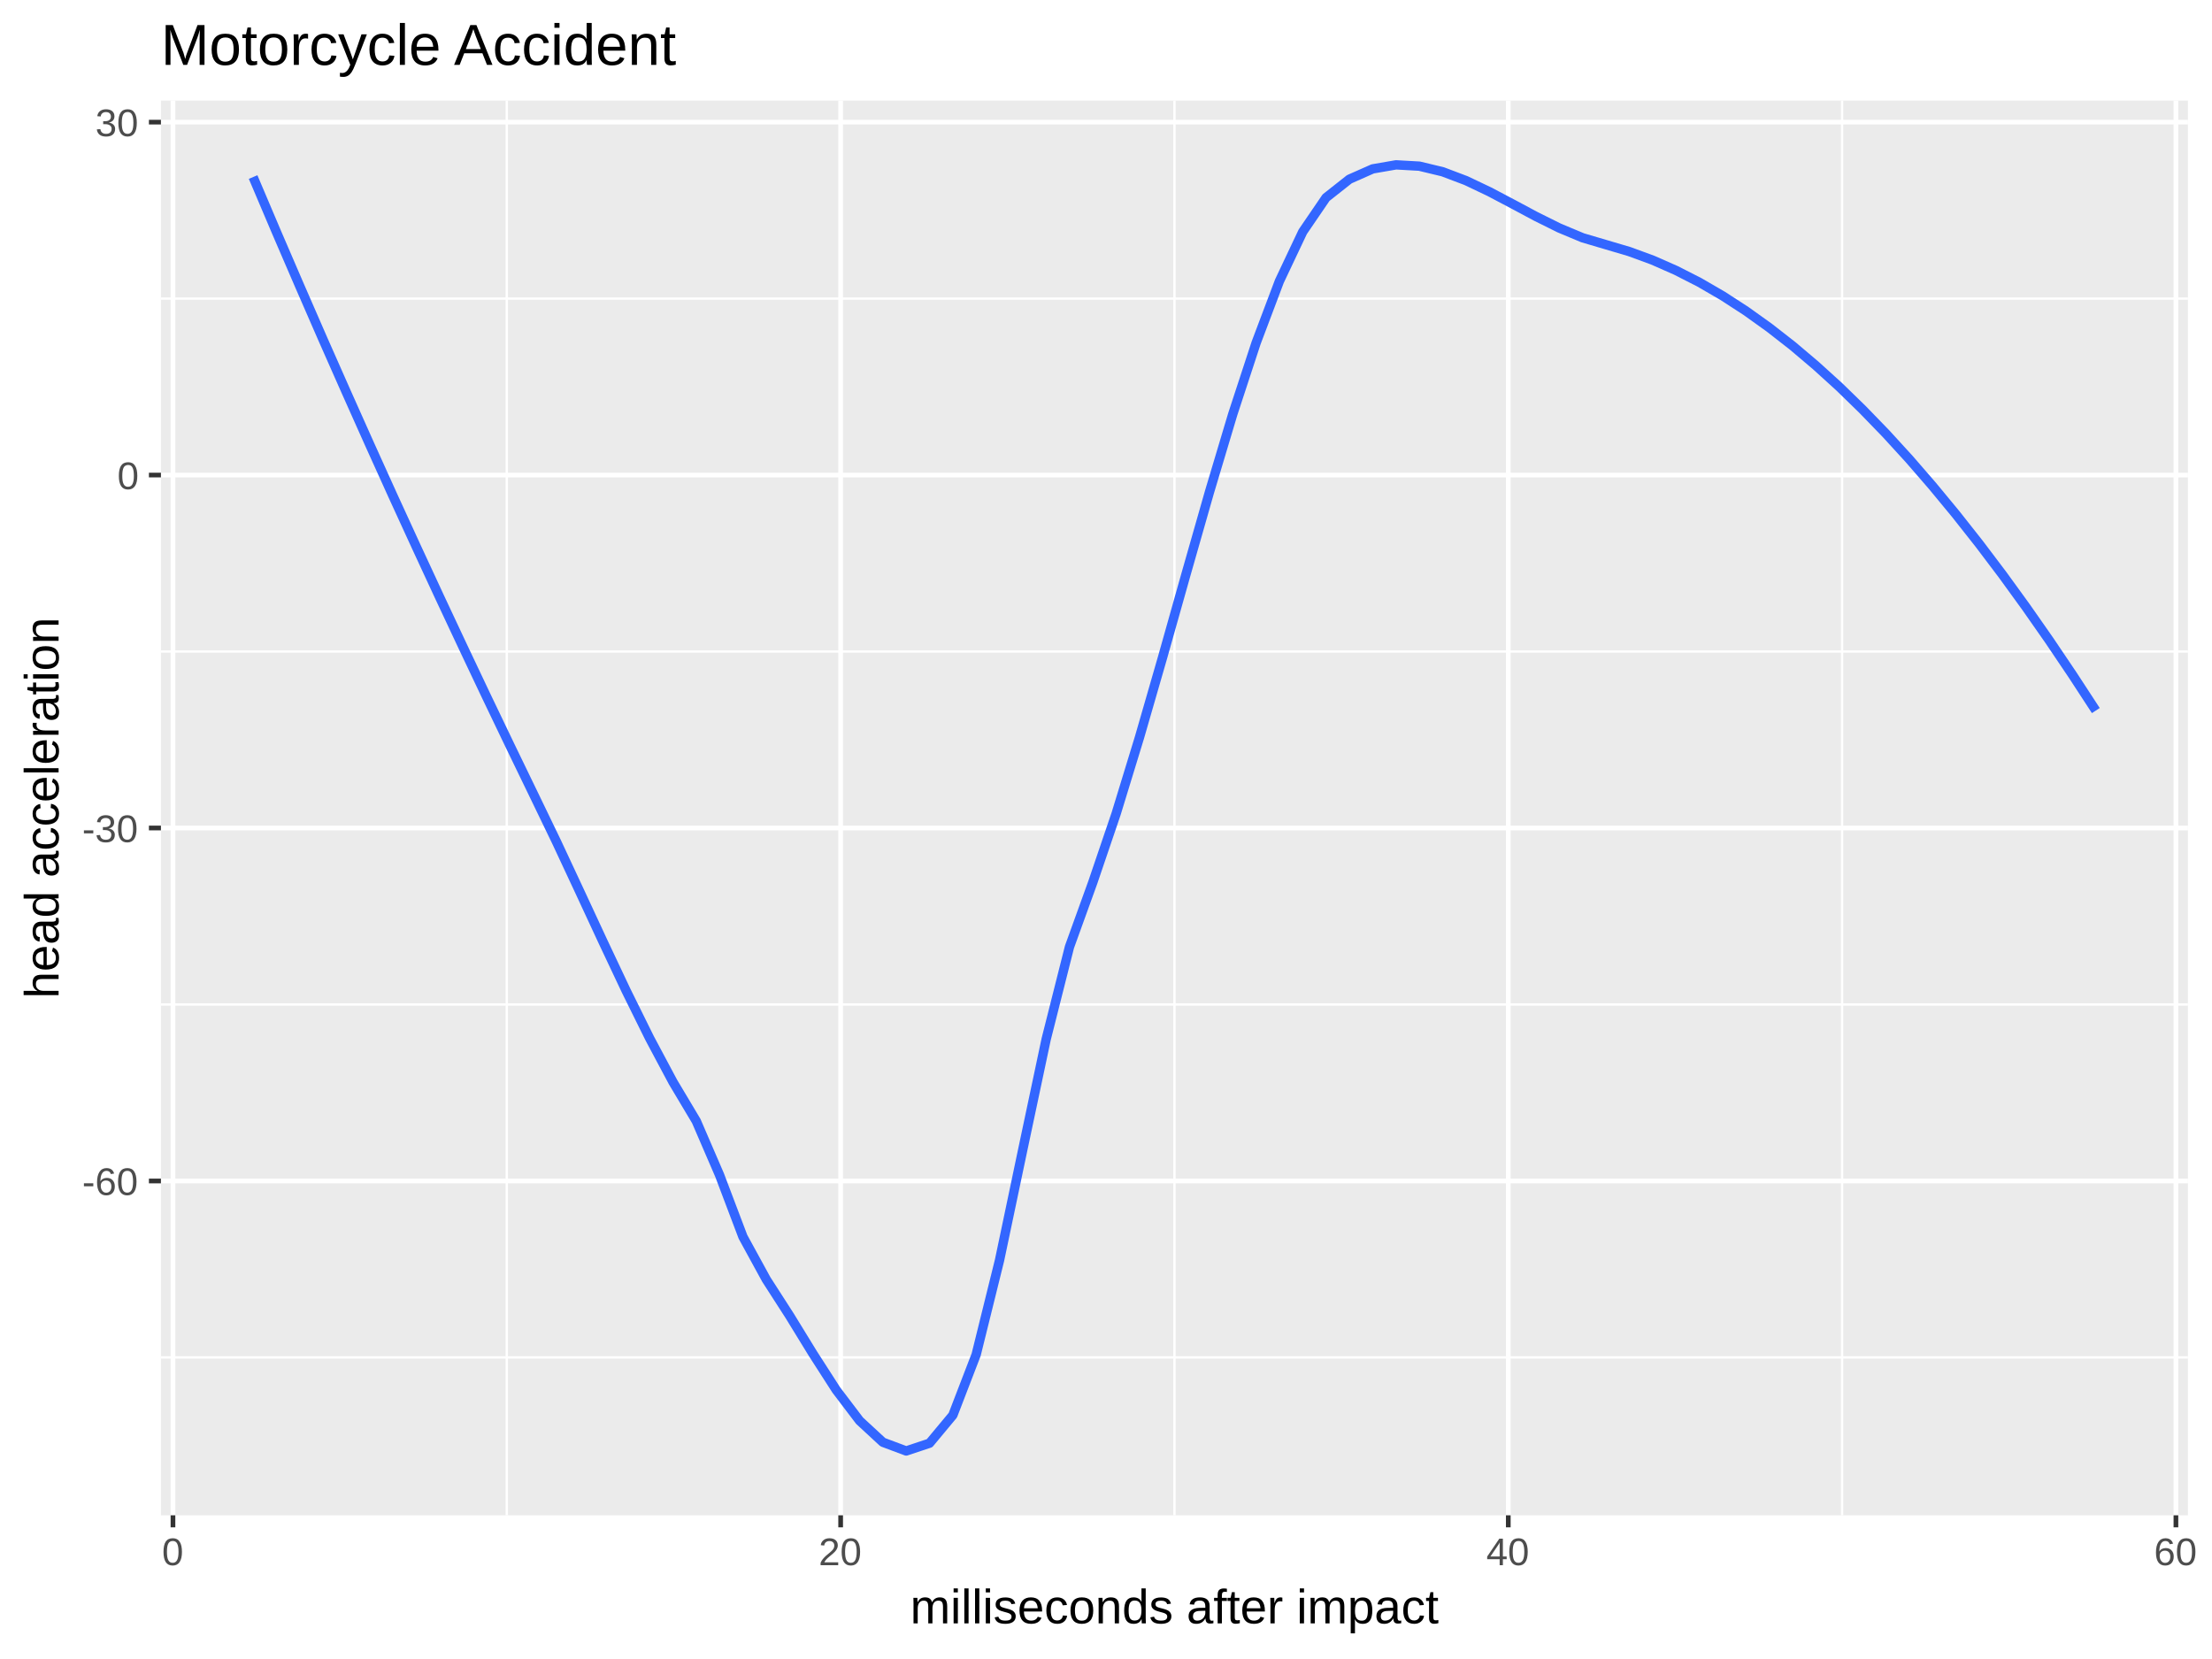
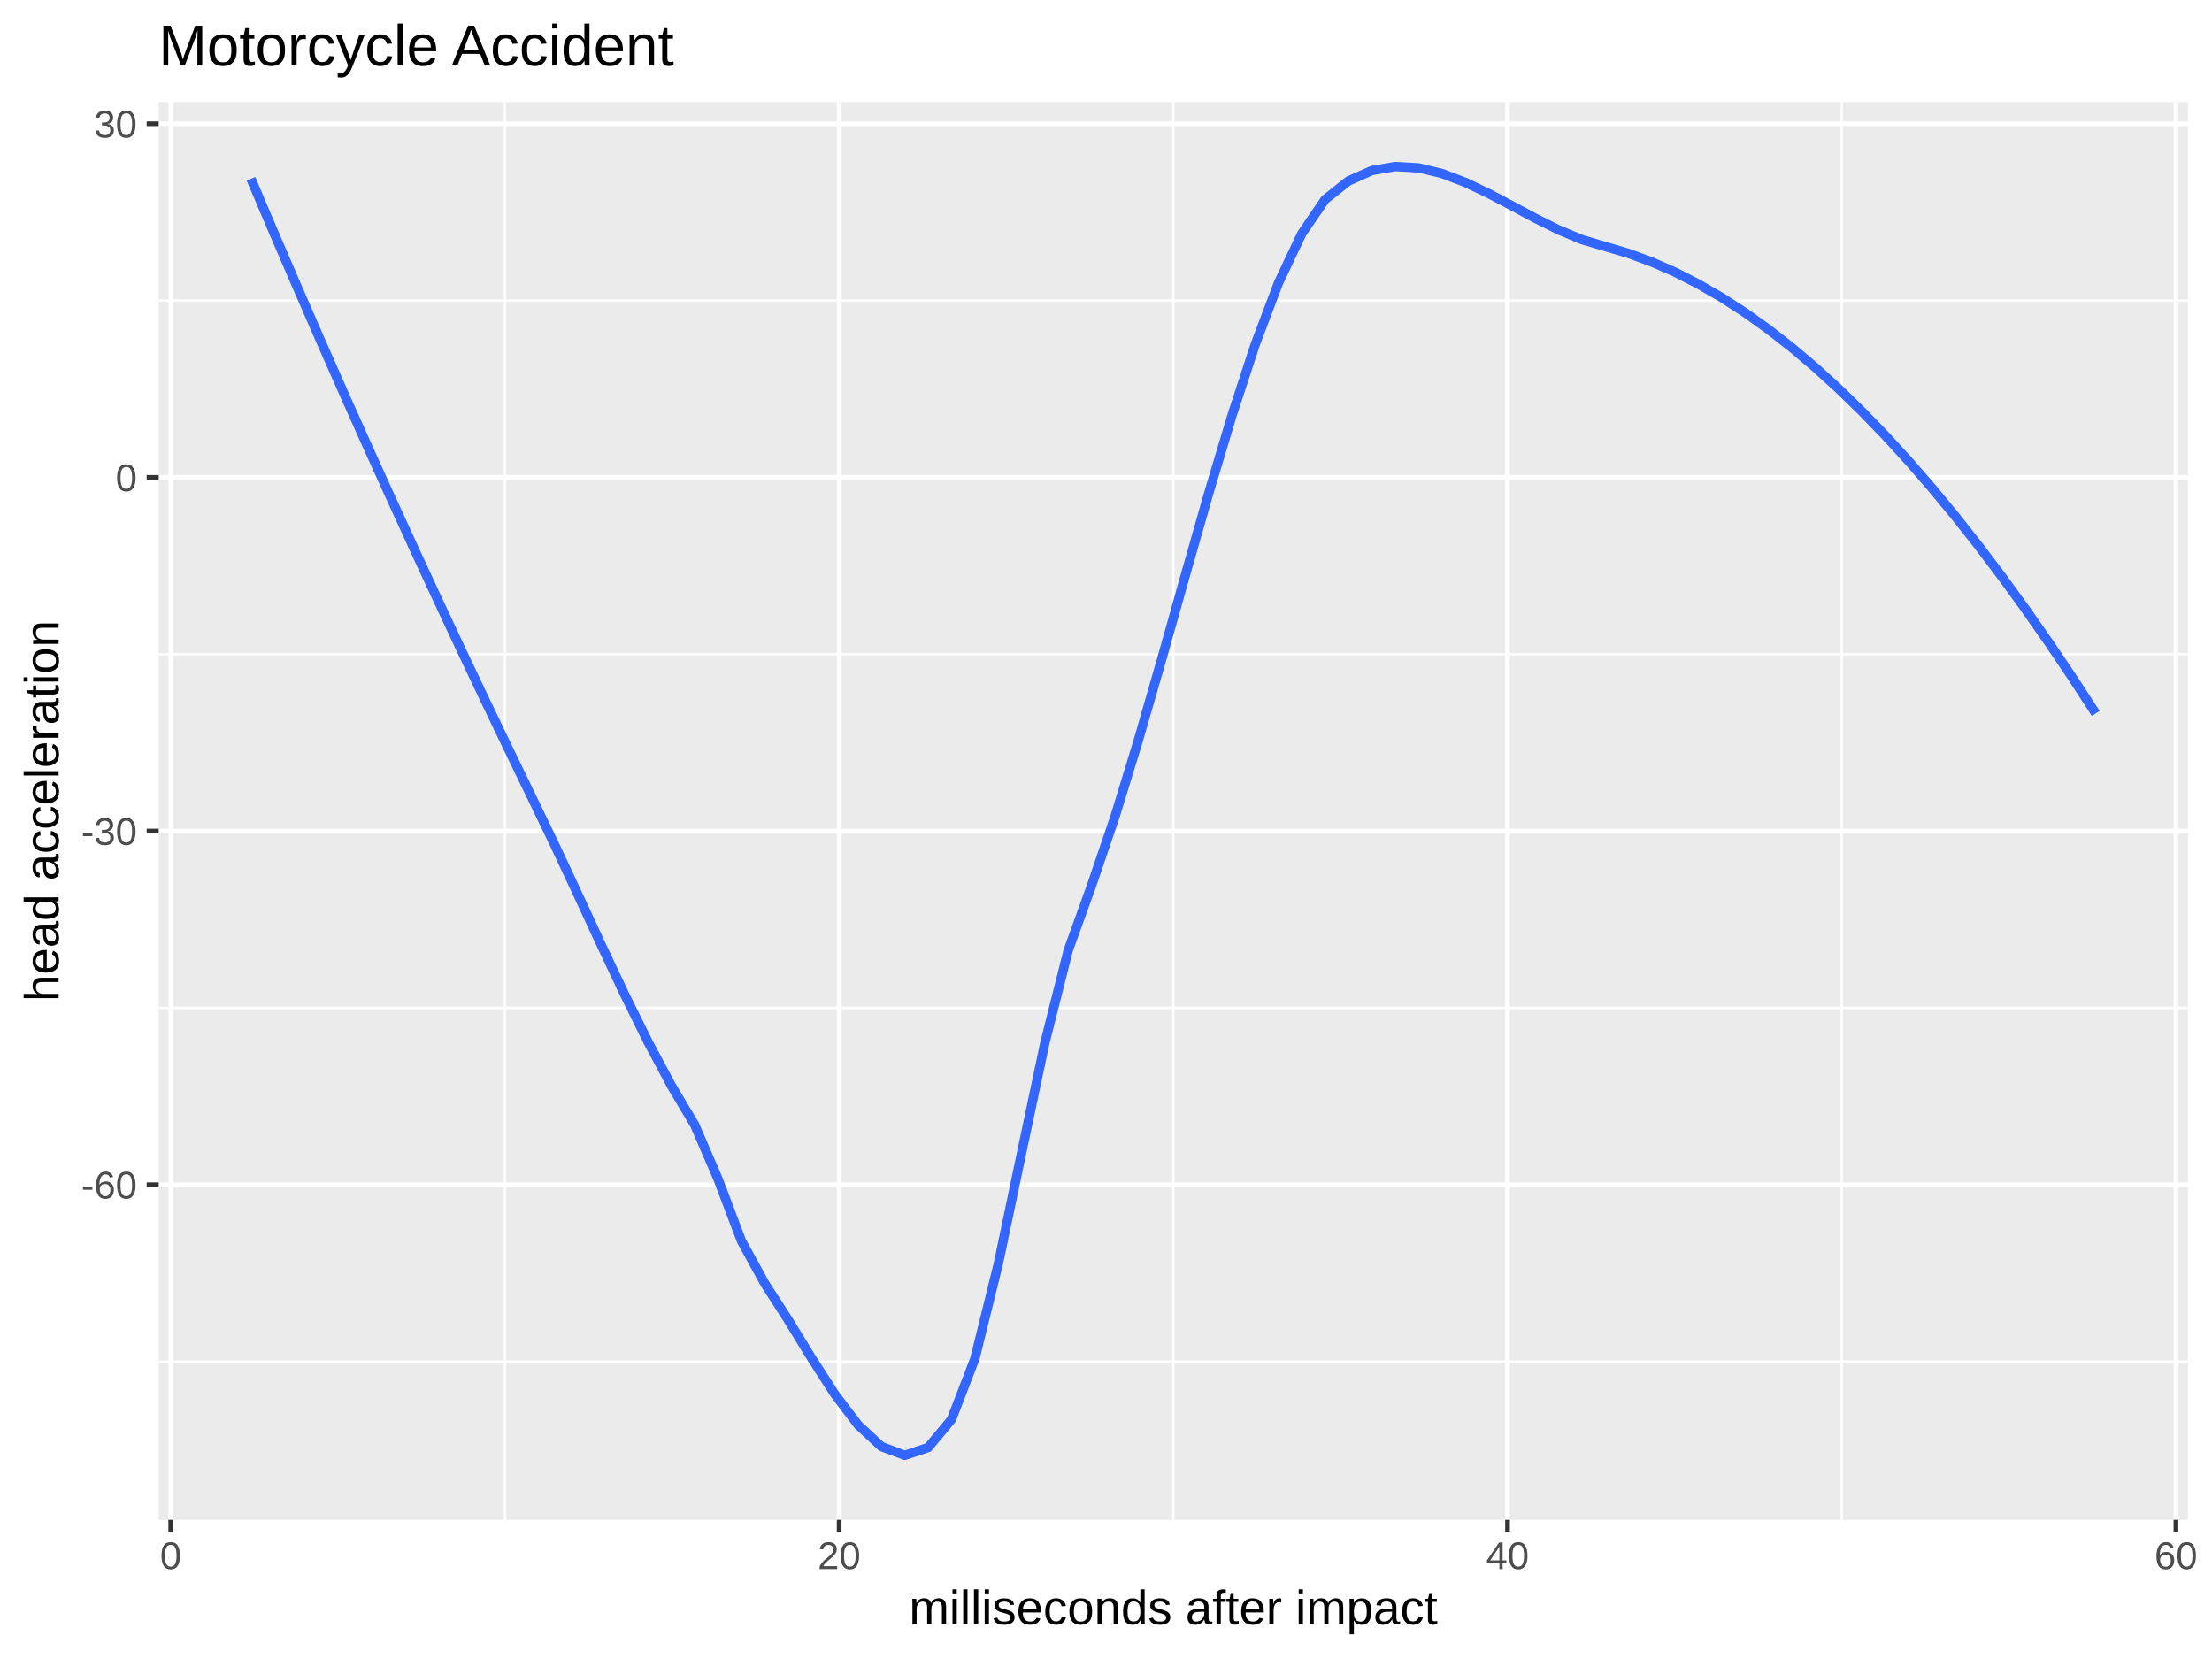
<svg xmlns="http://www.w3.org/2000/svg" viewBox="0 0 504.00 378.00">
  <defs>
    <style type="text/css">
-     line, polyline, path, rect, circle {
+     line, polyline, polygon, path, rect, circle {
      fill: none;
      stroke: #000000;
      stroke-linecap: round;
      stroke-linejoin: round;
      stroke-miterlimit: 10.00;
    }
  </style>
  </defs>
  <rect width="100%" height="100%" style="stroke: none; fill: none;" />
-   <rect x="0.00" y="-0.00" width="504.00" height="378.00" style="stroke-width: 1.07; stroke: #FFFFFF; fill: #FFFFFF;" />
+   <rect x="0.00" y="0.00" width="504.00" height="378.00" style="stroke-width: 1.07; stroke: #FFFFFF; fill: #FFFFFF;" />
  <defs>
-     <clipPath id="cpMzYuNjczNXw0OTguNTIxfDM0NS4yNTd8MjIuOTExNA==">
-       <rect x="36.67" y="22.91" width="461.85" height="322.35" />
+     <clipPath id="cpMzYuMTZ8NDk4LjUyfDM0Ni4yOHwyMy4yNw==">
+       <rect x="36.16" y="23.27" width="462.36" height="323.01" />
    </clipPath>
  </defs>
-   <rect x="36.67" y="22.91" width="461.85" height="322.35" style="stroke-width: 1.07; stroke: none; fill: #EBEBEB;" clip-path="url(#cpMzYuNjczNXw0OTguNTIxfDM0NS4yNTd8MjIuOTExNA==)" />
-   <polyline points="36.67,309.28 498.52,309.28 " style="stroke-width: 0.53; stroke: #FFFFFF; stroke-linecap: butt;" clip-path="url(#cpMzYuNjczNXw0OTguNTIxfDM0NS4yNTd8MjIuOTExNA==)" />
-   <polyline points="36.67,228.87 498.52,228.87 " style="stroke-width: 0.53; stroke: #FFFFFF; stroke-linecap: butt;" clip-path="url(#cpMzYuNjczNXw0OTguNTIxfDM0NS4yNTd8MjIuOTExNA==)" />
-   <polyline points="36.67,148.45 498.52,148.45 " style="stroke-width: 0.53; stroke: #FFFFFF; stroke-linecap: butt;" clip-path="url(#cpMzYuNjczNXw0OTguNTIxfDM0NS4yNTd8MjIuOTExNA==)" />
-   <polyline points="36.67,68.03 498.52,68.03 " style="stroke-width: 0.53; stroke: #FFFFFF; stroke-linecap: butt;" clip-path="url(#cpMzYuNjczNXw0OTguNTIxfDM0NS4yNTd8MjIuOTExNA==)" />
-   <polyline points="115.47,345.26 115.47,22.91 " style="stroke-width: 0.53; stroke: #FFFFFF; stroke-linecap: butt;" clip-path="url(#cpMzYuNjczNXw0OTguNTIxfDM0NS4yNTd8MjIuOTExNA==)" />
-   <polyline points="267.60,345.26 267.60,22.91 " style="stroke-width: 0.53; stroke: #FFFFFF; stroke-linecap: butt;" clip-path="url(#cpMzYuNjczNXw0OTguNTIxfDM0NS4yNTd8MjIuOTExNA==)" />
-   <polyline points="419.72,345.26 419.72,22.91 " style="stroke-width: 0.53; stroke: #FFFFFF; stroke-linecap: butt;" clip-path="url(#cpMzYuNjczNXw0OTguNTIxfDM0NS4yNTd8MjIuOTExNA==)" />
-   <polyline points="36.67,269.08 498.52,269.08 " style="stroke-width: 1.07; stroke: #FFFFFF; stroke-linecap: butt;" clip-path="url(#cpMzYuNjczNXw0OTguNTIxfDM0NS4yNTd8MjIuOTExNA==)" />
-   <polyline points="36.67,188.66 498.52,188.66 " style="stroke-width: 1.07; stroke: #FFFFFF; stroke-linecap: butt;" clip-path="url(#cpMzYuNjczNXw0OTguNTIxfDM0NS4yNTd8MjIuOTExNA==)" />
-   <polyline points="36.67,108.24 498.52,108.24 " style="stroke-width: 1.07; stroke: #FFFFFF; stroke-linecap: butt;" clip-path="url(#cpMzYuNjczNXw0OTguNTIxfDM0NS4yNTd8MjIuOTExNA==)" />
-   <polyline points="36.67,27.83 498.52,27.83 " style="stroke-width: 1.07; stroke: #FFFFFF; stroke-linecap: butt;" clip-path="url(#cpMzYuNjczNXw0OTguNTIxfDM0NS4yNTd8MjIuOTExNA==)" />
-   <polyline points="39.41,345.26 39.41,22.91 " style="stroke-width: 1.07; stroke: #FFFFFF; stroke-linecap: butt;" clip-path="url(#cpMzYuNjczNXw0OTguNTIxfDM0NS4yNTd8MjIuOTExNA==)" />
-   <polyline points="191.54,345.26 191.54,22.91 " style="stroke-width: 1.07; stroke: #FFFFFF; stroke-linecap: butt;" clip-path="url(#cpMzYuNjczNXw0OTguNTIxfDM0NS4yNTd8MjIuOTExNA==)" />
-   <polyline points="343.66,345.26 343.66,22.91 " style="stroke-width: 1.07; stroke: #FFFFFF; stroke-linecap: butt;" clip-path="url(#cpMzYuNjczNXw0OTguNTIxfDM0NS4yNTd8MjIuOTExNA==)" />
-   <polyline points="495.78,345.26 495.78,22.91 " style="stroke-width: 1.07; stroke: #FFFFFF; stroke-linecap: butt;" clip-path="url(#cpMzYuNjczNXw0OTguNTIxfDM0NS4yNTd8MjIuOTExNA==)" />
-   <polyline points="57.67,40.34 62.98,52.85 68.30,65.19 73.61,77.37 78.93,89.40 84.24,101.28 89.55,113.02 94.87,124.62 100.18,136.08 105.50,147.42 110.81,158.63 116.13,169.73 121.44,180.70 126.76,191.72 132.07,203.09 137.39,214.55 142.70,225.80 148.02,236.56 153.33,246.52 158.65,255.44 163.96,267.75 169.28,281.80 174.59,291.51 179.90,299.76 185.22,308.43 190.53,316.69 195.85,323.70 201.16,328.61 206.48,330.60 211.79,328.83 217.11,322.44 222.42,308.64 227.74,287.15 233.05,261.88 238.37,236.77 243.68,215.74 249.00,201.02 254.31,185.39 259.62,168.04 264.94,149.61 270.25,130.76 275.57,112.12 280.88,94.37 286.20,78.13 291.51,64.06 296.83,52.81 302.14,45.03 307.46,40.83 312.77,38.48 318.09,37.56 323.40,37.86 328.72,39.14 334.03,41.15 339.35,43.68 344.66,46.48 349.97,49.32 355.29,51.96 360.60,54.18 365.92,55.75 371.23,57.32 376.55,59.27 381.86,61.61 387.18,64.32 392.49,67.40 397.81,70.85 403.12,74.65 408.44,78.80 413.75,83.30 419.07,88.13 424.38,93.30 429.70,98.79 435.01,104.60 440.32,110.73 445.64,117.17 450.95,123.90 456.27,130.94 461.58,138.26 466.90,145.87 472.21,153.75 477.53,161.90 " style="stroke-width: 2.13; stroke: #3366FF; stroke-linecap: butt;" clip-path="url(#cpMzYuNjczNXw0OTguNTIxfDM0NS4yNTd8MjIuOTExNA==)" />
+   <rect x="36.16" y="23.27" width="462.36" height="323.01" style="stroke-width: 1.07; stroke: none; fill: #EBEBEB;" clip-path="url(#cpMzYuMTZ8NDk4LjUyfDM0Ni4yOHwyMy4yNw==)" />
+   <polyline points="36.16,310.23 498.52,310.23 " style="stroke-width: 0.53; stroke: #FFFFFF; stroke-linecap: butt;" clip-path="url(#cpMzYuMTZ8NDk4LjUyfDM0Ni4yOHwyMy4yNw==)" />
+   <polyline points="36.16,229.65 498.52,229.65 " style="stroke-width: 0.53; stroke: #FFFFFF; stroke-linecap: butt;" clip-path="url(#cpMzYuMTZ8NDk4LjUyfDM0Ni4yOHwyMy4yNw==)" />
+   <polyline points="36.16,149.07 498.52,149.07 " style="stroke-width: 0.53; stroke: #FFFFFF; stroke-linecap: butt;" clip-path="url(#cpMzYuMTZ8NDk4LjUyfDM0Ni4yOHwyMy4yNw==)" />
+   <polyline points="36.16,68.48 498.52,68.48 " style="stroke-width: 0.53; stroke: #FFFFFF; stroke-linecap: butt;" clip-path="url(#cpMzYuMTZ8NDk4LjUyfDM0Ni4yOHwyMy4yNw==)" />
+   <polyline points="115.05,346.28 115.05,23.27 " style="stroke-width: 0.53; stroke: #FFFFFF; stroke-linecap: butt;" clip-path="url(#cpMzYuMTZ8NDk4LjUyfDM0Ni4yOHwyMy4yNw==)" />
+   <polyline points="267.34,346.28 267.34,23.27 " style="stroke-width: 0.53; stroke: #FFFFFF; stroke-linecap: butt;" clip-path="url(#cpMzYuMTZ8NDk4LjUyfDM0Ni4yOHwyMy4yNw==)" />
+   <polyline points="419.63,346.28 419.63,23.27 " style="stroke-width: 0.53; stroke: #FFFFFF; stroke-linecap: butt;" clip-path="url(#cpMzYuMTZ8NDk4LjUyfDM0Ni4yOHwyMy4yNw==)" />
+   <polyline points="36.16,269.94 498.52,269.94 " style="stroke-width: 1.07; stroke: #FFFFFF; stroke-linecap: butt;" clip-path="url(#cpMzYuMTZ8NDk4LjUyfDM0Ni4yOHwyMy4yNw==)" />
+   <polyline points="36.16,189.36 498.52,189.36 " style="stroke-width: 1.07; stroke: #FFFFFF; stroke-linecap: butt;" clip-path="url(#cpMzYuMTZ8NDk4LjUyfDM0Ni4yOHwyMy4yNw==)" />
+   <polyline points="36.16,108.77 498.52,108.77 " style="stroke-width: 1.07; stroke: #FFFFFF; stroke-linecap: butt;" clip-path="url(#cpMzYuMTZ8NDk4LjUyfDM0Ni4yOHwyMy4yNw==)" />
+   <polyline points="36.16,28.19 498.52,28.19 " style="stroke-width: 1.07; stroke: #FFFFFF; stroke-linecap: butt;" clip-path="url(#cpMzYuMTZ8NDk4LjUyfDM0Ni4yOHwyMy4yNw==)" />
+   <polyline points="38.90,346.28 38.90,23.27 " style="stroke-width: 1.07; stroke: #FFFFFF; stroke-linecap: butt;" clip-path="url(#cpMzYuMTZ8NDk4LjUyfDM0Ni4yOHwyMy4yNw==)" />
+   <polyline points="191.20,346.28 191.20,23.27 " style="stroke-width: 1.07; stroke: #FFFFFF; stroke-linecap: butt;" clip-path="url(#cpMzYuMTZ8NDk4LjUyfDM0Ni4yOHwyMy4yNw==)" />
+   <polyline points="343.49,346.28 343.49,23.27 " style="stroke-width: 1.07; stroke: #FFFFFF; stroke-linecap: butt;" clip-path="url(#cpMzYuMTZ8NDk4LjUyfDM0Ni4yOHwyMy4yNw==)" />
+   <polyline points="495.78,346.28 495.78,23.27 " style="stroke-width: 1.07; stroke: #FFFFFF; stroke-linecap: butt;" clip-path="url(#cpMzYuMTZ8NDk4LjUyfDM0Ni4yOHwyMy4yNw==)" />
+   <polyline points="57.18,40.74 62.50,53.26 67.82,65.63 73.14,77.84 78.46,89.89 83.78,101.80 89.10,113.56 94.42,125.18 99.74,136.67 105.06,148.03 110.39,159.27 115.71,170.38 121.03,181.38 126.35,192.43 131.67,203.82 136.99,215.30 142.31,226.58 147.63,237.35 152.95,247.33 158.27,256.28 163.59,268.61 168.91,282.69 174.23,292.42 179.55,300.68 184.87,309.37 190.19,317.65 195.51,324.67 200.83,329.60 206.16,331.59 211.48,329.81 216.80,323.42 222.12,309.58 227.44,288.05 232.76,262.73 238.08,237.57 243.40,216.50 248.72,201.74 254.04,186.08 259.36,168.69 264.68,150.23 270.00,131.33 275.32,112.66 280.64,94.87 285.96,78.60 291.28,64.50 296.61,53.23 301.93,45.44 307.25,41.23 312.57,38.86 317.89,37.95 323.21,38.25 328.53,39.53 333.85,41.55 339.17,44.08 344.49,46.88 349.81,49.73 355.13,52.38 360.45,54.60 365.77,56.17 371.09,57.75 376.41,59.71 381.73,62.05 387.05,64.77 392.38,67.85 397.70,71.30 403.02,75.11 408.34,79.27 413.66,83.78 418.98,88.62 424.30,93.80 429.62,99.30 434.94,105.13 440.26,111.27 445.58,117.72 450.90,124.47 456.22,131.52 461.54,138.85 466.86,146.47 472.18,154.37 477.50,162.55 " style="stroke-width: 2.13; stroke: #3366FF; stroke-linecap: butt;" clip-path="url(#cpMzYuMTZ8NDk4LjUyfDM0Ni4yOHwyMy4yNw==)" />
  <defs>
-     <clipPath id="cpMHw1MDR8Mzc4fDA=">
+     <clipPath id="cpMC4wMHw1MDQuMDB8Mzc4LjAwfDAuMDA=">
      <rect x="0.00" y="0.00" width="504.00" height="378.00" />
    </clipPath>
  </defs>
-   <g clip-path="url(#cpMHw1MDR8Mzc4fDA=)">
-     <text x="18.73" y="272.29" style="font-size: 8.80px; fill: #4D4D4D; font-family: Arial;" textLength="13.01px" lengthAdjust="spacingAndGlyphs">-60</text>
+   <g clip-path="url(#cpMC4wMHw1MDQuMDB8Mzc4LjAwfDAuMDA=)">
+     <text x="18.51" y="273.09" style="font-size: 8.80px; fill: #4D4D4D; font-family: Arial;" textLength="12.72px" lengthAdjust="spacingAndGlyphs">-60</text>
  </g>
-   <g clip-path="url(#cpMHw1MDR8Mzc4fDA=)">
-     <text x="18.73" y="191.88" style="font-size: 8.80px; fill: #4D4D4D; font-family: Arial;" textLength="13.01px" lengthAdjust="spacingAndGlyphs">-30</text>
+   <g clip-path="url(#cpMC4wMHw1MDQuMDB8Mzc4LjAwfDAuMDA=)">
+     <text x="18.51" y="192.51" style="font-size: 8.80px; fill: #4D4D4D; font-family: Arial;" textLength="12.72px" lengthAdjust="spacingAndGlyphs">-30</text>
  </g>
-   <g clip-path="url(#cpMHw1MDR8Mzc4fDA=)">
-     <text x="26.74" y="111.46" style="font-size: 8.80px; fill: #4D4D4D; font-family: Arial;" textLength="5.01px" lengthAdjust="spacingAndGlyphs">0</text>
+   <g clip-path="url(#cpMC4wMHw1MDQuMDB8Mzc4LjAwfDAuMDA=)">
+     <text x="26.34" y="111.92" style="font-size: 8.80px; fill: #4D4D4D; font-family: Arial;" textLength="4.89px" lengthAdjust="spacingAndGlyphs">0</text>
  </g>
-   <g clip-path="url(#cpMHw1MDR8Mzc4fDA=)">
-     <text x="21.73" y="31.04" style="font-size: 8.80px; fill: #4D4D4D; font-family: Arial;" textLength="10.01px" lengthAdjust="spacingAndGlyphs">30</text>
+   <g clip-path="url(#cpMC4wMHw1MDQuMDB8Mzc4LjAwfDAuMDA=)">
+     <text x="21.44" y="31.34" style="font-size: 8.80px; fill: #4D4D4D; font-family: Arial;" textLength="9.79px" lengthAdjust="spacingAndGlyphs">30</text>
  </g>
-   <polyline points="33.93,269.08 36.67,269.08 " style="stroke-width: 1.07; stroke: #333333; stroke-linecap: butt;" clip-path="url(#cpMHw1MDR8Mzc4fDA=)" />
-   <polyline points="33.93,188.66 36.67,188.66 " style="stroke-width: 1.07; stroke: #333333; stroke-linecap: butt;" clip-path="url(#cpMHw1MDR8Mzc4fDA=)" />
-   <polyline points="33.93,108.24 36.67,108.24 " style="stroke-width: 1.07; stroke: #333333; stroke-linecap: butt;" clip-path="url(#cpMHw1MDR8Mzc4fDA=)" />
-   <polyline points="33.93,27.83 36.67,27.83 " style="stroke-width: 1.07; stroke: #333333; stroke-linecap: butt;" clip-path="url(#cpMHw1MDR8Mzc4fDA=)" />
-   <polyline points="39.41,348.00 39.41,345.26 " style="stroke-width: 1.07; stroke: #333333; stroke-linecap: butt;" clip-path="url(#cpMHw1MDR8Mzc4fDA=)" />
-   <polyline points="191.54,348.00 191.54,345.26 " style="stroke-width: 1.07; stroke: #333333; stroke-linecap: butt;" clip-path="url(#cpMHw1MDR8Mzc4fDA=)" />
-   <polyline points="343.66,348.00 343.66,345.26 " style="stroke-width: 1.07; stroke: #333333; stroke-linecap: butt;" clip-path="url(#cpMHw1MDR8Mzc4fDA=)" />
-   <polyline points="495.78,348.00 495.78,345.26 " style="stroke-width: 1.07; stroke: #333333; stroke-linecap: butt;" clip-path="url(#cpMHw1MDR8Mzc4fDA=)" />
-   <g clip-path="url(#cpMHw1MDR8Mzc4fDA=)">
-     <text x="36.91" y="356.63" style="font-size: 8.80px; fill: #4D4D4D; font-family: Arial;" textLength="5.01px" lengthAdjust="spacingAndGlyphs">0</text>
+   <polyline points="33.42,269.94 36.16,269.94 " style="stroke-width: 1.07; stroke: #333333; stroke-linecap: butt;" clip-path="url(#cpMC4wMHw1MDQuMDB8Mzc4LjAwfDAuMDA=)" />
+   <polyline points="33.42,189.36 36.16,189.36 " style="stroke-width: 1.07; stroke: #333333; stroke-linecap: butt;" clip-path="url(#cpMC4wMHw1MDQuMDB8Mzc4LjAwfDAuMDA=)" />
+   <polyline points="33.42,108.77 36.16,108.77 " style="stroke-width: 1.07; stroke: #333333; stroke-linecap: butt;" clip-path="url(#cpMC4wMHw1MDQuMDB8Mzc4LjAwfDAuMDA=)" />
+   <polyline points="33.42,28.19 36.16,28.19 " style="stroke-width: 1.07; stroke: #333333; stroke-linecap: butt;" clip-path="url(#cpMC4wMHw1MDQuMDB8Mzc4LjAwfDAuMDA=)" />
+   <polyline points="38.90,349.02 38.90,346.28 " style="stroke-width: 1.07; stroke: #333333; stroke-linecap: butt;" clip-path="url(#cpMC4wMHw1MDQuMDB8Mzc4LjAwfDAuMDA=)" />
+   <polyline points="191.20,349.02 191.20,346.28 " style="stroke-width: 1.07; stroke: #333333; stroke-linecap: butt;" clip-path="url(#cpMC4wMHw1MDQuMDB8Mzc4LjAwfDAuMDA=)" />
+   <polyline points="343.49,349.02 343.49,346.28 " style="stroke-width: 1.07; stroke: #333333; stroke-linecap: butt;" clip-path="url(#cpMC4wMHw1MDQuMDB8Mzc4LjAwfDAuMDA=)" />
+   <polyline points="495.78,349.02 495.78,346.28 " style="stroke-width: 1.07; stroke: #333333; stroke-linecap: butt;" clip-path="url(#cpMC4wMHw1MDQuMDB8Mzc4LjAwfDAuMDA=)" />
+   <g clip-path="url(#cpMC4wMHw1MDQuMDB8Mzc4LjAwfDAuMDA=)">
+     <text x="36.46" y="357.51" style="font-size: 8.80px; fill: #4D4D4D; font-family: Arial;" textLength="4.89px" lengthAdjust="spacingAndGlyphs">0</text>
  </g>
-   <g clip-path="url(#cpMHw1MDR8Mzc4fDA=)">
-     <text x="186.53" y="356.63" style="font-size: 8.80px; fill: #4D4D4D; font-family: Arial;" textLength="10.01px" lengthAdjust="spacingAndGlyphs">20</text>
+   <g clip-path="url(#cpMC4wMHw1MDQuMDB8Mzc4LjAwfDAuMDA=)">
+     <text x="186.30" y="357.51" style="font-size: 8.80px; fill: #4D4D4D; font-family: Arial;" textLength="9.79px" lengthAdjust="spacingAndGlyphs">20</text>
  </g>
-   <g clip-path="url(#cpMHw1MDR8Mzc4fDA=)">
-     <text x="338.65" y="356.63" style="font-size: 8.80px; fill: #4D4D4D; font-family: Arial;" textLength="10.01px" lengthAdjust="spacingAndGlyphs">40</text>
+   <g clip-path="url(#cpMC4wMHw1MDQuMDB8Mzc4LjAwfDAuMDA=)">
+     <text x="338.59" y="357.51" style="font-size: 8.80px; fill: #4D4D4D; font-family: Arial;" textLength="9.79px" lengthAdjust="spacingAndGlyphs">40</text>
  </g>
-   <g clip-path="url(#cpMHw1MDR8Mzc4fDA=)">
-     <text x="490.78" y="356.63" style="font-size: 8.80px; fill: #4D4D4D; font-family: Arial;" textLength="10.01px" lengthAdjust="spacingAndGlyphs">60</text>
+   <g clip-path="url(#cpMC4wMHw1MDQuMDB8Mzc4LjAwfDAuMDA=)">
+     <text x="490.89" y="357.51" style="font-size: 8.80px; fill: #4D4D4D; font-family: Arial;" textLength="9.79px" lengthAdjust="spacingAndGlyphs">60</text>
  </g>
-   <g clip-path="url(#cpMHw1MDR8Mzc4fDA=)">
-     <text x="207.38" y="369.88" style="font-size: 11.00px; font-family: Arial;" textLength="120.43px" lengthAdjust="spacingAndGlyphs">milliseconds after impact</text>
+   <g clip-path="url(#cpMC4wMHw1MDQuMDB8Mzc4LjAwfDAuMDA=)">
+     <text x="207.13" y="370.10" style="font-size: 11.00px; font-family: Arial;" textLength="120.43px" lengthAdjust="spacingAndGlyphs">milliseconds after impact</text>
  </g>
-   <g clip-path="url(#cpMHw1MDR8Mzc4fDA=)">
-     <text transform="translate(13.35,227.50) rotate(-90)" style="font-size: 11.00px; font-family: Arial;" textLength="86.84px" lengthAdjust="spacingAndGlyphs">head acceleration</text>
+   <g clip-path="url(#cpMC4wMHw1MDQuMDB8Mzc4LjAwfDAuMDA=)">
+     <text transform="translate(13.35,228.19) rotate(-90)" style="font-size: 11.00px; font-family: Arial;" textLength="86.84px" lengthAdjust="spacingAndGlyphs">head acceleration</text>
  </g>
-   <g clip-path="url(#cpMHw1MDR8Mzc4fDA=)">
-     <text x="36.67" y="14.79" style="font-size: 13.20px; font-family: Arial;" textLength="116.32px" lengthAdjust="spacingAndGlyphs">Motorcycle Accident</text>
+   <g clip-path="url(#cpMC4wMHw1MDQuMDB8Mzc4LjAwfDAuMDA=)">
+     <text x="36.16" y="14.93" style="font-size: 13.20px; font-family: Arial;" textLength="118.11px" lengthAdjust="spacingAndGlyphs">Motorcycle Accident</text>
  </g>
</svg>
